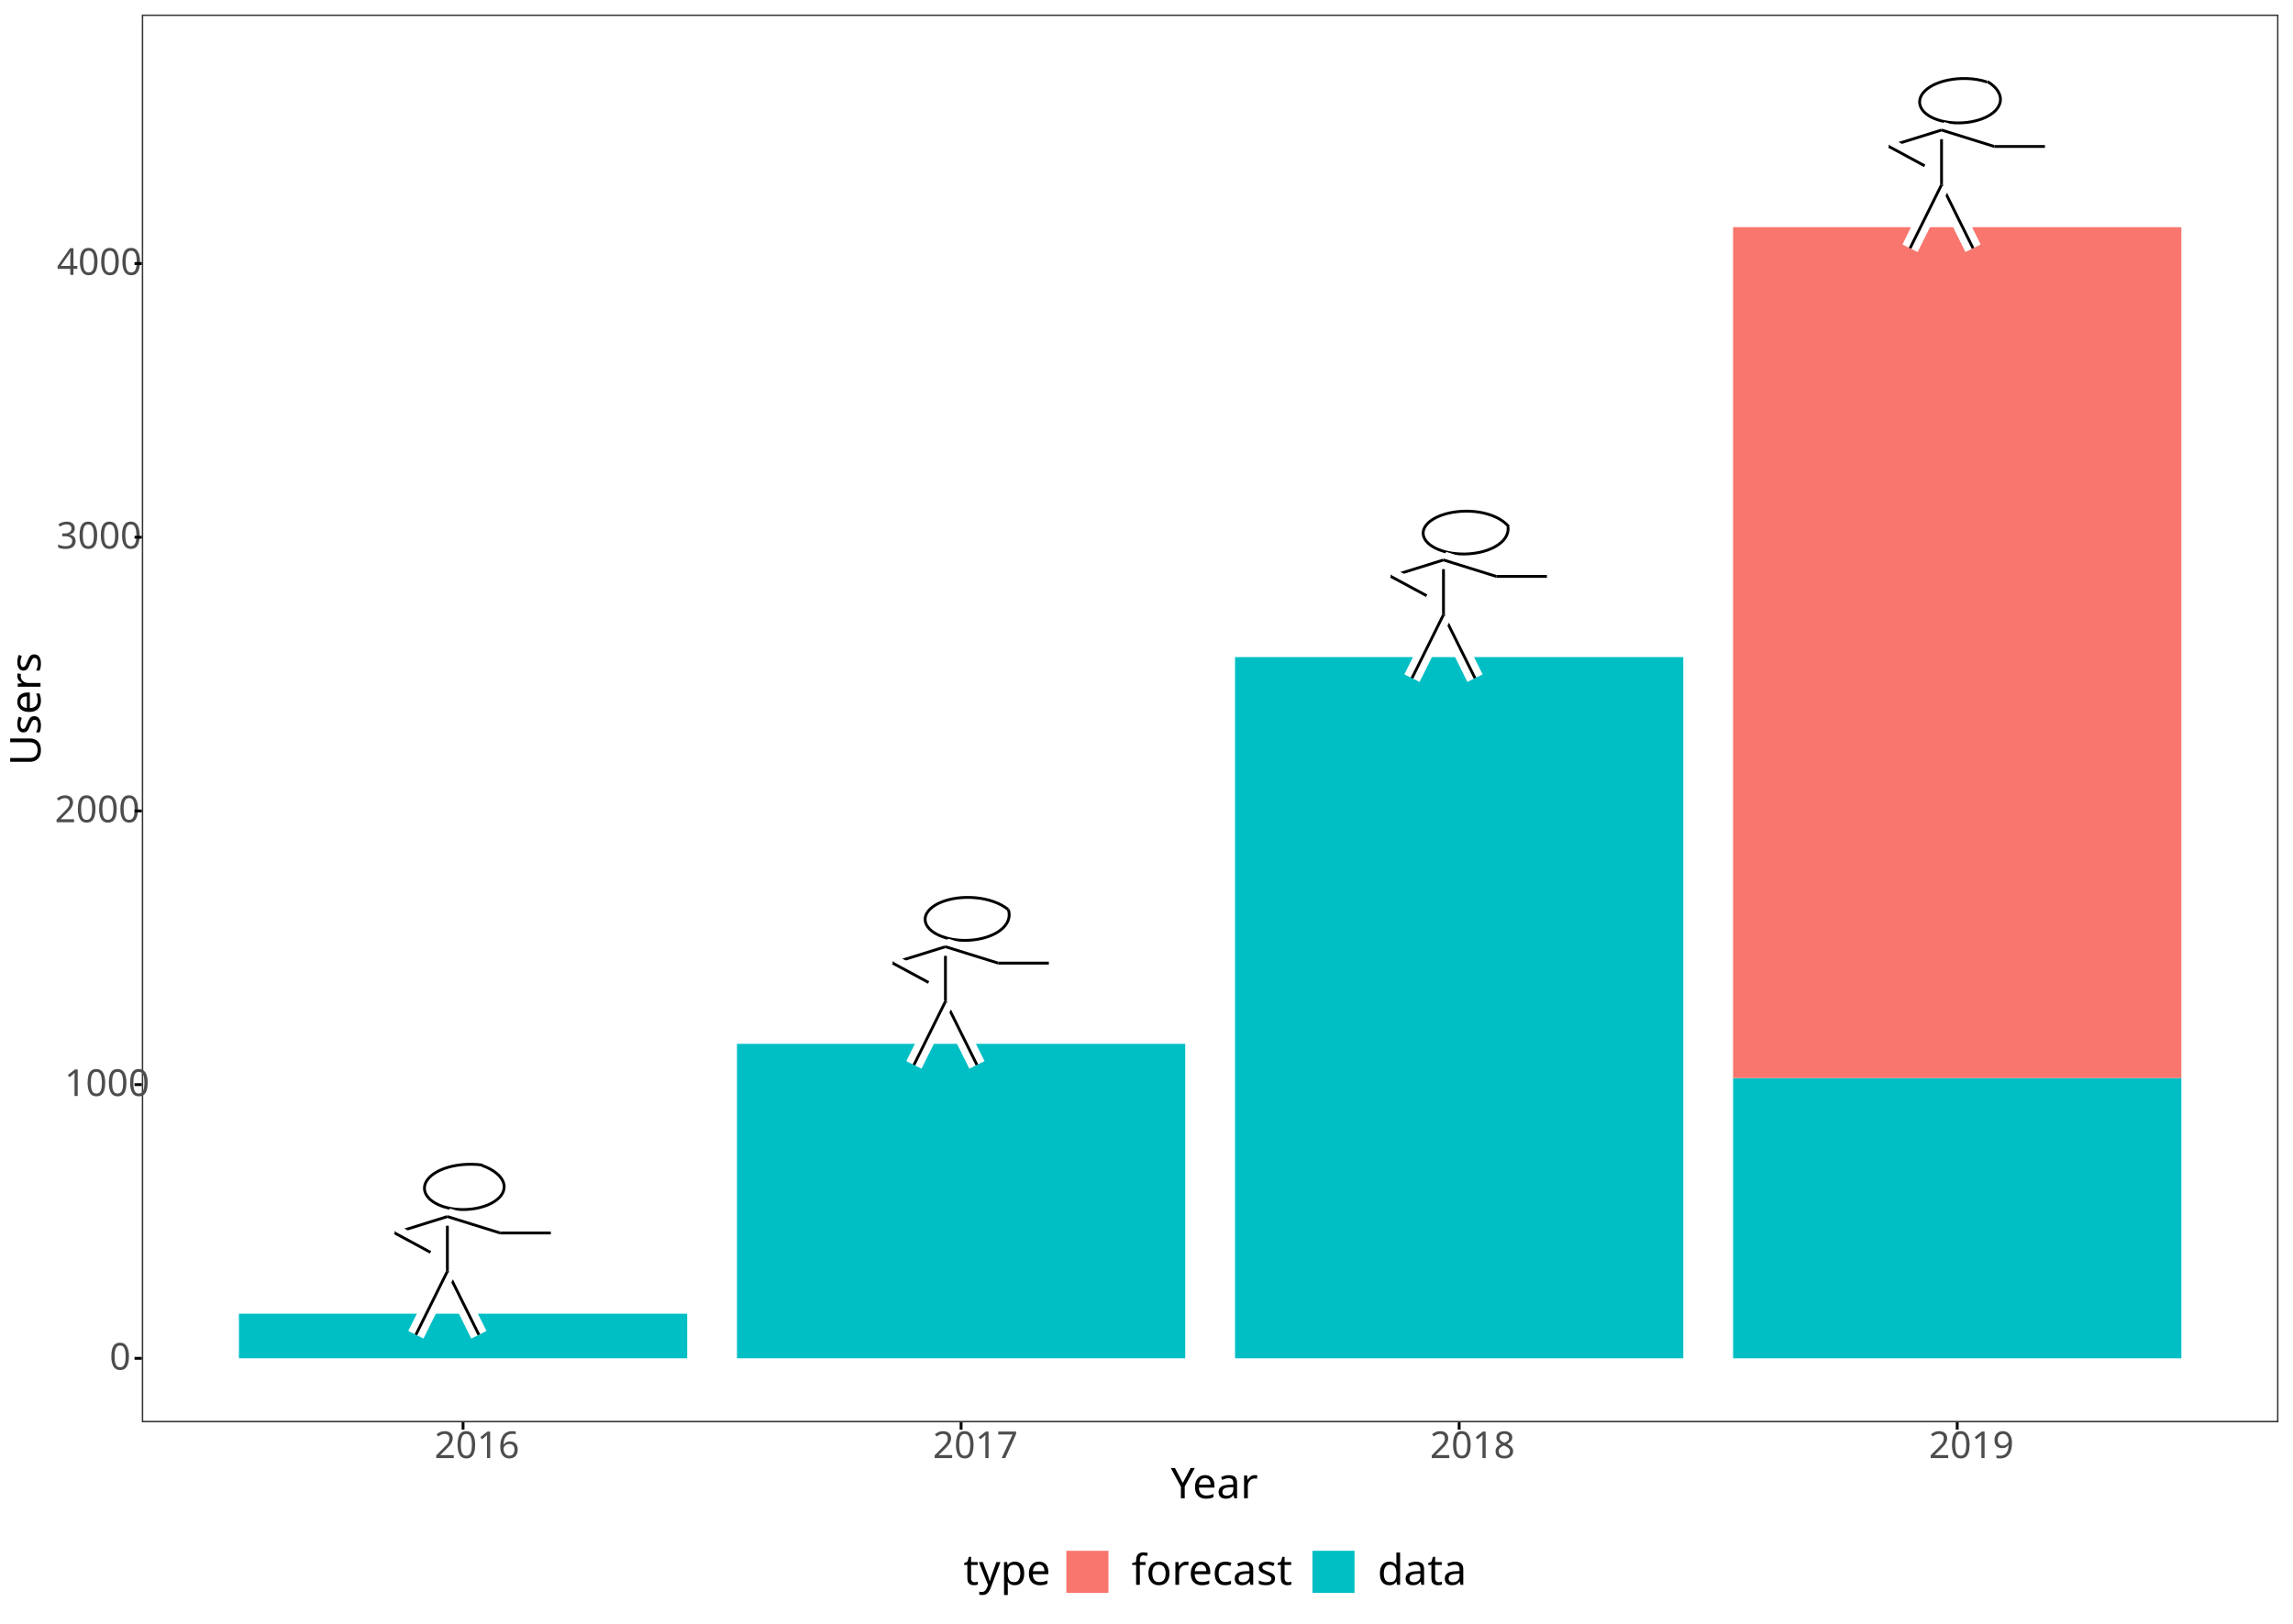
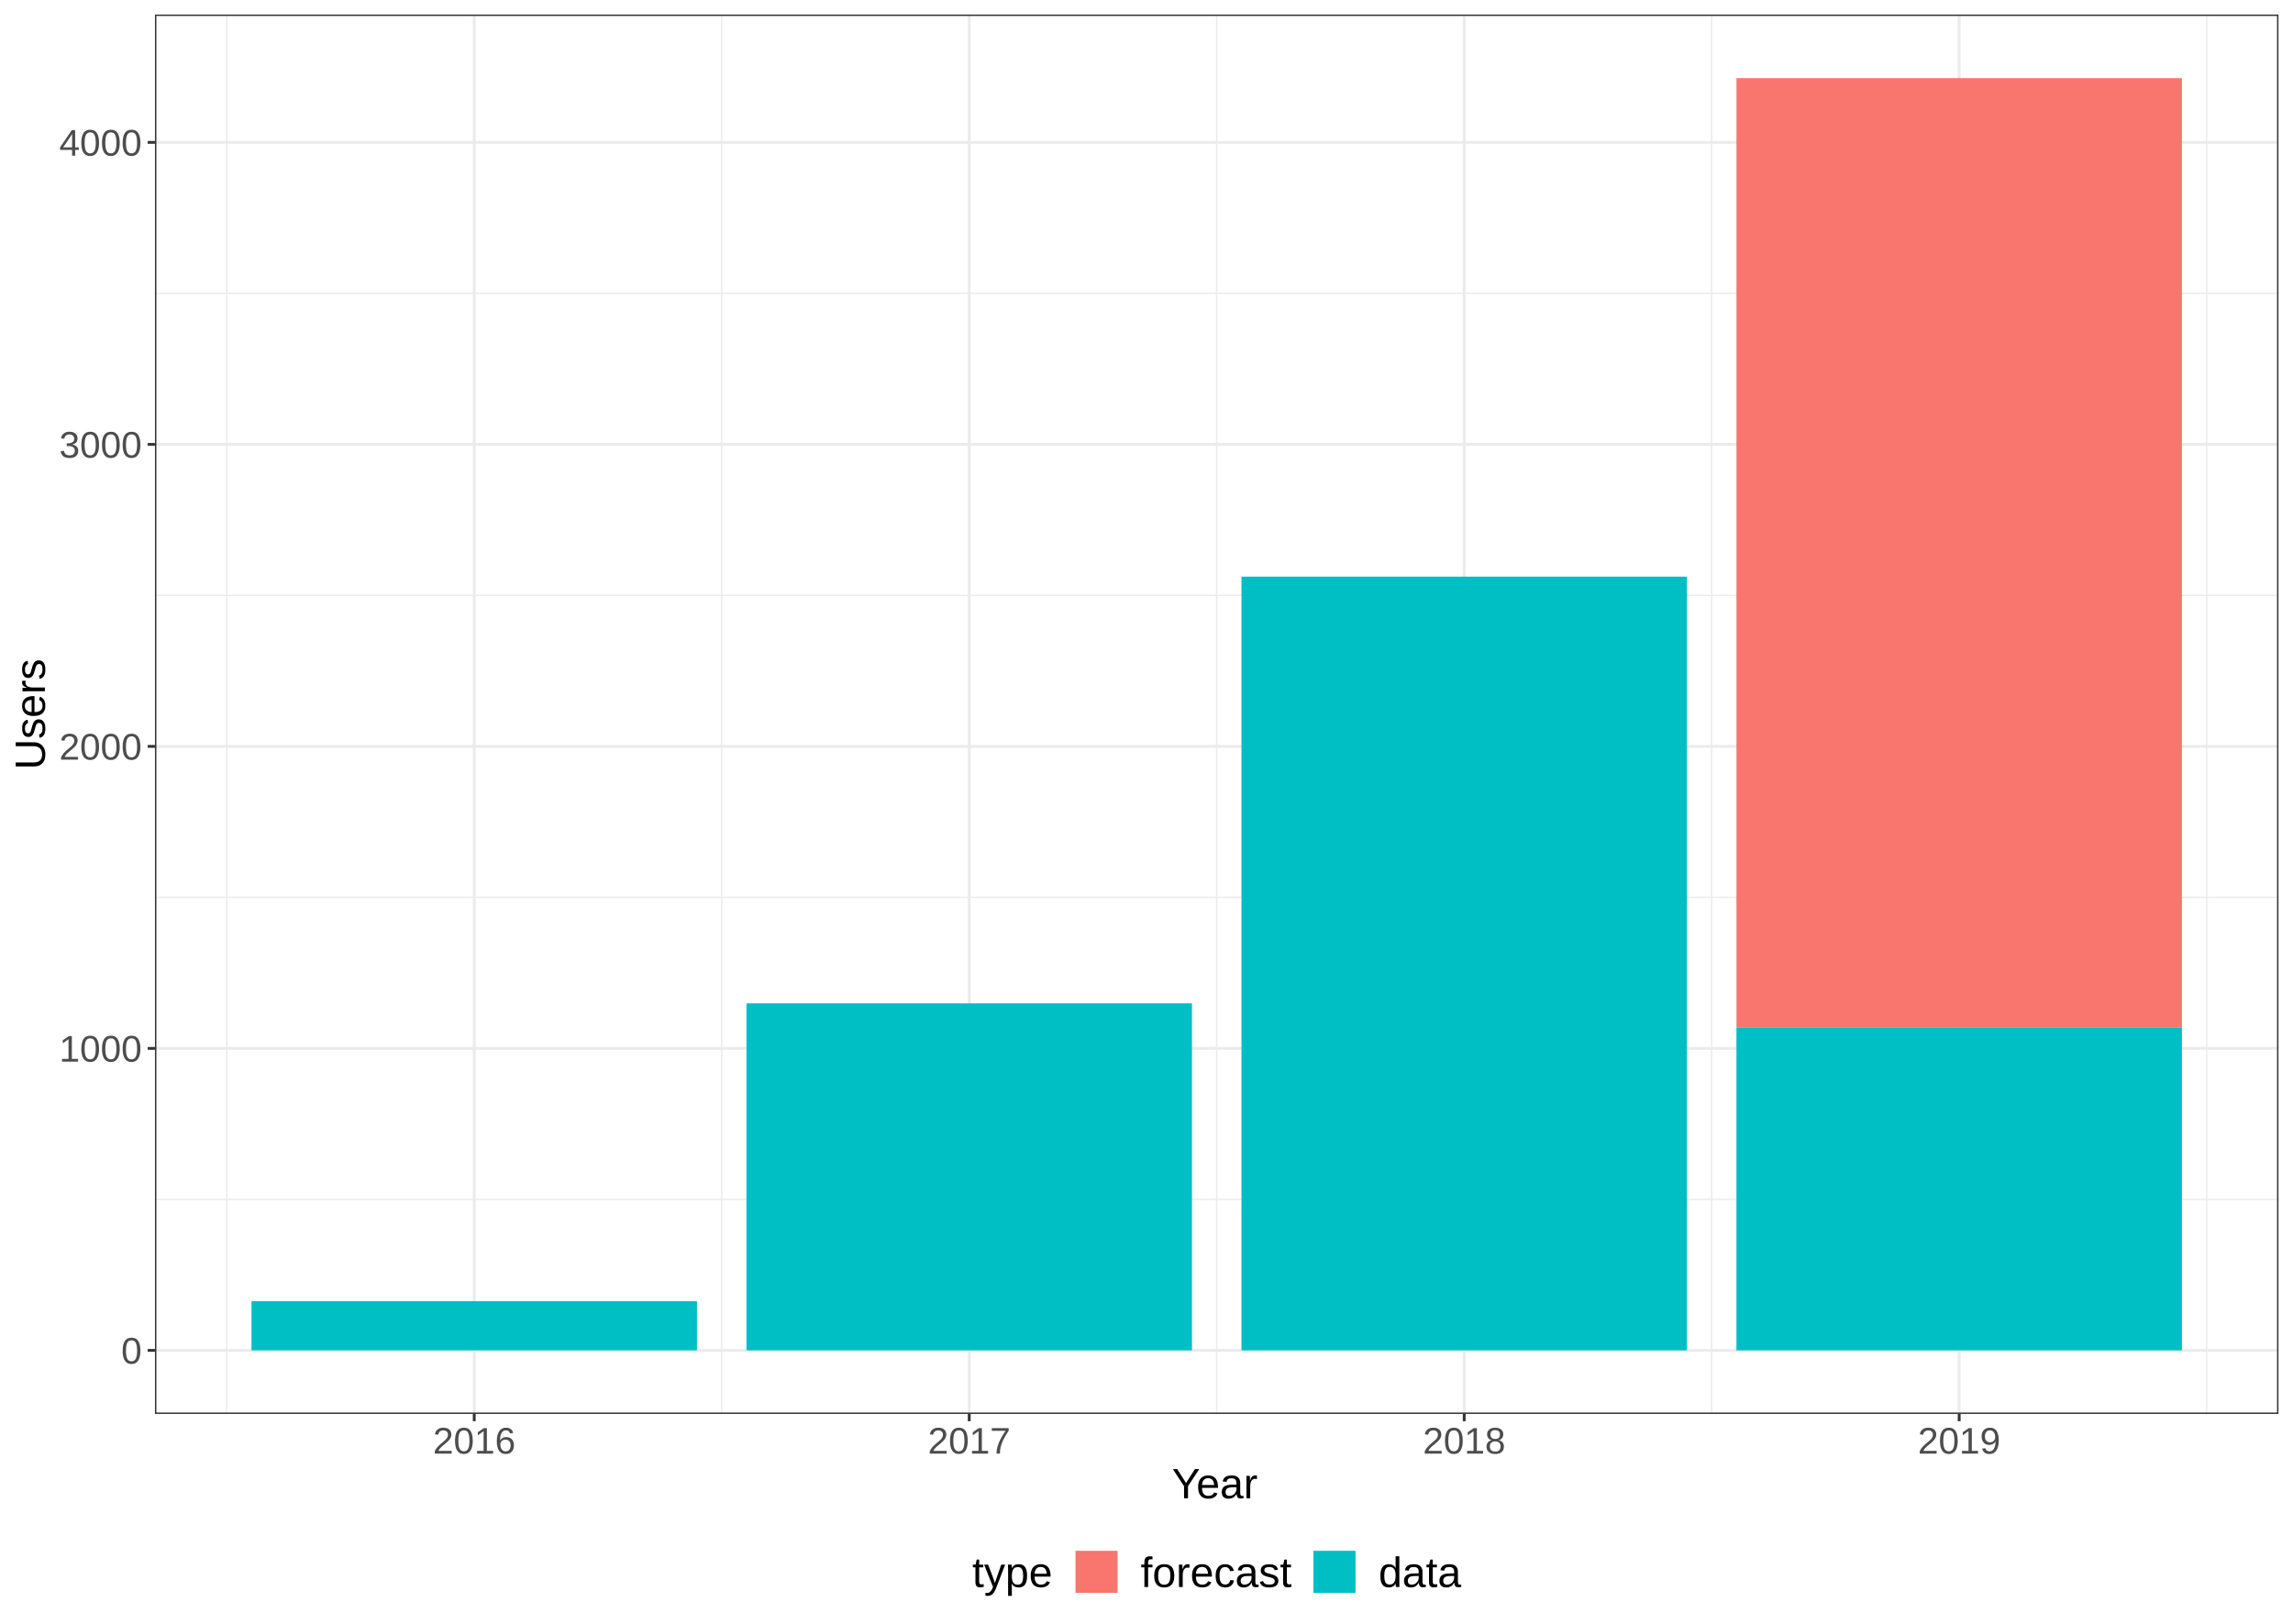
<svg xmlns="http://www.w3.org/2000/svg" viewBox="0 0 864.00 612.00">
  <defs>
    <style type="text/css">
    line, polyline, path, rect, circle {
      fill: none;
      stroke: #000000;
      stroke-linecap: round;
      stroke-linejoin: round;
      stroke-miterlimit: 10.00;
    }
  </style>
  </defs>
  <rect width="100%" height="100%" style="stroke: none; fill: #FFFFFF;" />
  <rect x="0.00" y="0.00" width="864.00" height="612.00" style="stroke-width: 1.07; stroke: #FFFFFF; fill: #FFFFFF;" />
  <defs>
-     <clipPath id="cpNTMuNDMxOHw4NTguNTIxfDUzNi4wNDN8NS40Nzk0NQ==">
-       <rect x="53.43" y="5.48" width="805.09" height="530.56" />
+     <clipPath id="cpNTguMzg4M3w4NTguNTIxfDUzMi45MDN8NS40Nzk0NQ==">
+       <rect x="58.39" y="5.48" width="800.13" height="527.42" />
    </clipPath>
  </defs>
-   <rect x="90.03" y="495.11" width="168.90" height="16.81" style="stroke-width: 1.07; stroke: none; stroke-linecap: butt; fill: #00BFC4;" clip-path="url(#cpNTMuNDMxOHw4NTguNTIxfDUzNi4wNDN8NS40Nzk0NQ==)" />
-   <rect x="277.69" y="393.40" width="168.90" height="118.52" style="stroke-width: 1.07; stroke: none; stroke-linecap: butt; fill: #00BFC4;" clip-path="url(#cpNTMuNDMxOHw4NTguNTIxfDUzNi4wNDN8NS40Nzk0NQ==)" />
-   <rect x="465.36" y="247.65" width="168.90" height="264.28" style="stroke-width: 1.07; stroke: none; stroke-linecap: butt; fill: #00BFC4;" clip-path="url(#cpNTMuNDMxOHw4NTguNTIxfDUzNi4wNDN8NS40Nzk0NQ==)" />
-   <rect x="653.03" y="406.30" width="168.90" height="105.63" style="stroke-width: 1.07; stroke: none; stroke-linecap: butt; fill: #00BFC4;" clip-path="url(#cpNTMuNDMxOHw4NTguNTIxfDUzNi4wNDN8NS40Nzk0NQ==)" />
-   <rect x="653.03" y="85.62" width="168.90" height="320.68" style="stroke-width: 1.07; stroke: none; stroke-linecap: butt; fill: #F8766D;" clip-path="url(#cpNTMuNDMxOHw4NTguNTIxfDUzNi4wNDN8NS40Nzk0NQ==)" />
-   <polyline points="181.81,439.09 179.80,438.88 177.81,438.79 175.86,438.82 173.95,438.95 172.13,439.19 170.38,439.53 168.75,439.95 167.22,440.46 165.82,441.04 164.56,441.68 163.44,442.38 162.46,443.13 161.65,443.91 160.99,444.72 160.48,445.56 160.14,446.41 159.96,447.26 159.94,448.11 160.07,448.95 160.35,449.76 160.78,450.55 161.35,451.31 162.04,452.03 162.87,452.70 163.80,453.31 164.85,453.87 165.98,454.37 167.20,454.80 168.49,455.16 169.84,455.45 171.24,455.66 172.67,455.79 174.13,455.85 175.59,455.83 177.05,455.73 178.48,455.56 179.89,455.31 181.26,454.98 182.56,454.58 183.80,454.12 184.96,453.59 186.02,452.99 186.98,452.34 187.82,451.63 188.54,450.88 189.12,450.08 189.56,449.25 189.84,448.39 189.97,447.51 189.92,446.61 189.71,445.70 189.32,444.80 188.75,443.90 188.00,443.02 187.07,442.17 185.97,441.36 184.70,440.60 183.27,439.89 181.68,439.26 " style="stroke-width: 6.40; stroke: #FFFFFF; stroke-linecap: butt;" clip-path="url(#cpNTMuNDMxOHw4NTguNTIxfDUzNi4wNDN8NS40Nzk0NQ==)" />
-   <polyline points="181.81,439.09 179.80,438.88 177.81,438.79 175.86,438.82 173.95,438.95 172.13,439.19 170.38,439.53 168.75,439.95 167.22,440.46 165.82,441.04 164.56,441.68 163.44,442.38 162.46,443.13 161.65,443.91 160.99,444.72 160.48,445.56 160.14,446.41 159.96,447.26 159.94,448.11 160.07,448.95 160.35,449.76 160.78,450.55 161.35,451.31 162.04,452.03 162.87,452.70 163.80,453.31 164.85,453.87 165.98,454.37 167.20,454.80 168.49,455.16 169.84,455.45 171.24,455.66 172.67,455.79 174.13,455.85 175.59,455.83 177.05,455.73 178.48,455.56 179.89,455.31 181.26,454.98 182.56,454.58 183.80,454.12 184.96,453.59 186.02,452.99 186.98,452.34 187.82,451.63 188.54,450.88 189.12,450.08 189.56,449.25 189.84,448.39 189.97,447.51 189.92,446.61 189.71,445.70 189.32,444.80 188.75,443.90 188.00,443.02 187.07,442.17 185.97,441.36 184.70,440.60 183.27,439.89 181.68,439.26 " style="stroke-width: 1.07; stroke-linecap: butt;" clip-path="url(#cpNTMuNDMxOHw4NTguNTIxfDUzNi4wNDN8NS40Nzk0NQ==)" />
-   <polyline points="379.87,342.78 378.66,341.89 377.32,341.09 375.85,340.38 374.29,339.77 372.65,339.26 370.96,338.85 369.23,338.54 367.47,338.34 365.72,338.23 363.99,338.22 362.28,338.30 360.63,338.47 359.03,338.73 357.52,339.07 356.09,339.48 354.75,339.97 353.53,340.51 352.43,341.12 351.46,341.77 350.62,342.46 349.92,343.19 349.36,343.95 348.95,344.72 348.69,345.51 348.59,346.30 348.63,347.09 348.81,347.87 349.15,348.64 349.62,349.38 350.22,350.09 350.96,350.77 351.81,351.40 352.78,351.99 353.86,352.52 355.03,352.99 356.28,353.41 357.61,353.75 359.00,354.03 360.44,354.23 361.92,354.36 363.43,354.41 364.96,354.38 366.48,354.26 367.99,354.07 369.48,353.79 370.92,353.44 372.31,353.00 373.64,352.48 374.88,351.89 376.02,351.23 377.06,350.49 377.97,349.69 378.75,348.83 379.38,347.92 379.85,346.95 380.15,345.94 380.27,344.91 380.20,343.84 379.94,342.76 " style="stroke-width: 6.40; stroke: #FFFFFF; stroke-linecap: butt;" clip-path="url(#cpNTMuNDMxOHw4NTguNTIxfDUzNi4wNDN8NS40Nzk0NQ==)" />
-   <polyline points="379.87,342.78 378.66,341.89 377.32,341.09 375.85,340.38 374.29,339.77 372.65,339.26 370.96,338.85 369.23,338.54 367.47,338.34 365.72,338.23 363.99,338.22 362.28,338.30 360.63,338.47 359.03,338.73 357.52,339.07 356.09,339.48 354.75,339.97 353.53,340.51 352.43,341.12 351.46,341.77 350.62,342.46 349.92,343.19 349.36,343.95 348.95,344.72 348.69,345.51 348.59,346.30 348.63,347.09 348.81,347.87 349.15,348.64 349.62,349.38 350.22,350.09 350.96,350.77 351.81,351.40 352.78,351.99 353.86,352.52 355.03,352.99 356.28,353.41 357.61,353.75 359.00,354.03 360.44,354.23 361.92,354.36 363.43,354.41 364.96,354.38 366.48,354.26 367.99,354.07 369.48,353.79 370.92,353.44 372.31,353.00 373.64,352.48 374.88,351.89 376.02,351.23 377.06,350.49 377.97,349.69 378.75,348.83 379.38,347.92 379.85,346.95 380.15,345.94 380.27,344.91 380.20,343.84 379.94,342.76 " style="stroke-width: 1.07; stroke-linecap: butt;" clip-path="url(#cpNTMuNDMxOHw4NTguNTIxfDUzNi4wNDN8NS40Nzk0NQ==)" />
-   <polyline points="568.52,198.54 567.61,197.54 566.53,196.62 565.30,195.79 563.95,195.05 562.49,194.40 560.93,193.86 559.31,193.41 557.64,193.07 555.94,192.83 554.23,192.69 552.52,192.64 550.83,192.69 549.17,192.83 547.56,193.05 546.02,193.35 544.56,193.72 543.18,194.17 541.90,194.68 540.74,195.24 539.69,195.86 538.77,196.52 537.99,197.22 537.34,197.96 536.84,198.71 536.49,199.48 536.29,200.27 536.24,201.05 536.34,201.84 536.59,202.61 536.98,203.36 537.52,204.09 538.18,204.78 538.98,205.44 539.89,206.05 540.92,206.61 542.06,207.12 543.28,207.57 544.59,207.95 545.98,208.27 547.42,208.51 548.91,208.68 550.44,208.77 551.99,208.79 553.55,208.72 555.10,208.57 556.64,208.33 558.14,208.02 559.60,207.62 560.99,207.14 562.31,206.58 563.53,205.94 564.64,205.23 565.63,204.45 566.49,203.60 567.19,202.69 567.72,201.72 568.08,200.71 568.25,199.66 568.23,198.58 " style="stroke-width: 6.40; stroke: #FFFFFF; stroke-linecap: butt;" clip-path="url(#cpNTMuNDMxOHw4NTguNTIxfDUzNi4wNDN8NS40Nzk0NQ==)" />
-   <polyline points="568.52,198.54 567.61,197.54 566.53,196.62 565.30,195.79 563.95,195.05 562.49,194.40 560.93,193.86 559.31,193.41 557.64,193.07 555.94,192.83 554.23,192.69 552.52,192.64 550.83,192.69 549.17,192.83 547.56,193.05 546.02,193.35 544.56,193.72 543.18,194.17 541.90,194.68 540.74,195.24 539.69,195.86 538.77,196.52 537.99,197.22 537.34,197.96 536.84,198.71 536.49,199.48 536.29,200.27 536.24,201.05 536.34,201.84 536.59,202.61 536.98,203.36 537.52,204.09 538.18,204.78 538.98,205.44 539.89,206.05 540.92,206.61 542.06,207.12 543.28,207.57 544.59,207.95 545.98,208.27 547.42,208.51 548.91,208.68 550.44,208.77 551.99,208.79 553.55,208.72 555.10,208.57 556.64,208.33 558.14,208.02 559.60,207.62 560.99,207.14 562.31,206.58 563.53,205.94 564.64,205.23 565.63,204.45 566.49,203.60 567.19,202.69 567.72,201.72 568.08,200.71 568.25,199.66 568.23,198.58 " style="stroke-width: 1.07; stroke-linecap: butt;" clip-path="url(#cpNTMuNDMxOHw4NTguNTIxfDUzNi4wNDN8NS40Nzk0NQ==)" />
-   <polyline points="748.69,30.90 746.88,30.37 745.02,29.99 743.12,29.73 741.22,29.61 739.34,29.60 737.49,29.69 735.71,29.89 734.00,30.19 732.39,30.57 730.88,31.04 729.48,31.58 728.22,32.18 727.08,32.85 726.09,33.56 725.25,34.31 724.55,35.10 724.01,35.91 723.62,36.74 723.39,37.57 723.31,38.41 723.38,39.23 723.60,40.04 723.97,40.83 724.47,41.58 725.11,42.30 725.87,42.97 726.76,43.60 727.75,44.17 728.84,44.68 730.03,45.12 731.29,45.51 732.62,45.82 734.00,46.06 735.42,46.22 736.88,46.31 738.35,46.32 739.82,46.26 741.29,46.12 742.73,45.90 744.14,45.60 745.50,45.24 746.80,44.80 748.02,44.29 749.16,43.71 750.19,43.08 751.12,42.38 751.93,41.63 752.60,40.82 753.13,39.98 753.51,39.09 753.72,38.18 753.77,37.24 753.64,36.28 753.32,35.32 752.82,34.36 752.13,33.41 751.25,32.49 750.17,31.59 748.90,30.74 " style="stroke-width: 6.40; stroke: #FFFFFF; stroke-linecap: butt;" clip-path="url(#cpNTMuNDMxOHw4NTguNTIxfDUzNi4wNDN8NS40Nzk0NQ==)" />
-   <polyline points="748.69,30.90 746.88,30.37 745.02,29.99 743.12,29.73 741.22,29.61 739.34,29.60 737.49,29.69 735.71,29.89 734.00,30.19 732.39,30.57 730.88,31.04 729.48,31.58 728.22,32.18 727.08,32.85 726.09,33.56 725.25,34.31 724.55,35.10 724.01,35.91 723.62,36.74 723.39,37.57 723.31,38.41 723.38,39.23 723.60,40.04 723.97,40.83 724.47,41.58 725.11,42.30 725.87,42.97 726.76,43.60 727.75,44.17 728.84,44.68 730.03,45.12 731.29,45.51 732.62,45.82 734.00,46.06 735.42,46.22 736.88,46.31 738.35,46.32 739.82,46.26 741.29,46.12 742.73,45.90 744.14,45.60 745.50,45.24 746.80,44.80 748.02,44.29 749.16,43.71 750.19,43.08 751.12,42.38 751.93,41.63 752.60,40.82 753.13,39.98 753.51,39.09 753.72,38.18 753.77,37.24 753.64,36.28 753.32,35.32 752.82,34.36 752.13,33.41 751.25,32.49 750.17,31.59 748.90,30.74 " style="stroke-width: 1.07; stroke-linecap: butt;" clip-path="url(#cpNTMuNDMxOHw4NTguNTIxfDUzNi4wNDN8NS40Nzk0NQ==)" />
-   <polyline points="168.57,458.50 168.57,479.14 " style="stroke-width: 6.40; stroke: #FFFFFF; stroke-linecap: butt;" clip-path="url(#cpNTMuNDMxOHw4NTguNTIxfDUzNi4wNDN8NS40Nzk0NQ==)" />
-   <polyline points="168.57,458.50 168.57,479.14 " style="stroke-width: 1.07; stroke-linecap: butt;" clip-path="url(#cpNTMuNDMxOHw4NTguNTIxfDUzNi4wNDN8NS40Nzk0NQ==)" />
-   <polyline points="356.24,356.80 356.24,377.43 " style="stroke-width: 6.40; stroke: #FFFFFF; stroke-linecap: butt;" clip-path="url(#cpNTMuNDMxOHw4NTguNTIxfDUzNi4wNDN8NS40Nzk0NQ==)" />
-   <polyline points="356.24,356.80 356.24,377.43 " style="stroke-width: 1.07; stroke-linecap: butt;" clip-path="url(#cpNTMuNDMxOHw4NTguNTIxfDUzNi4wNDN8NS40Nzk0NQ==)" />
-   <polyline points="543.90,211.04 543.90,231.67 " style="stroke-width: 6.40; stroke: #FFFFFF; stroke-linecap: butt;" clip-path="url(#cpNTMuNDMxOHw4NTguNTIxfDUzNi4wNDN8NS40Nzk0NQ==)" />
-   <polyline points="543.90,211.04 543.90,231.67 " style="stroke-width: 1.07; stroke-linecap: butt;" clip-path="url(#cpNTMuNDMxOHw4NTguNTIxfDUzNi4wNDN8NS40Nzk0NQ==)" />
-   <polyline points="731.57,49.01 731.57,69.64 " style="stroke-width: 6.40; stroke: #FFFFFF; stroke-linecap: butt;" clip-path="url(#cpNTMuNDMxOHw4NTguNTIxfDUzNi4wNDN8NS40Nzk0NQ==)" />
-   <polyline points="731.57,49.01 731.57,69.64 " style="stroke-width: 1.07; stroke-linecap: butt;" clip-path="url(#cpNTMuNDMxOHw4NTguNTIxfDUzNi4wNDN8NS40Nzk0NQ==)" />
-   <polyline points="168.57,458.50 188.43,464.69 " style="stroke-width: 6.40; stroke: #FFFFFF; stroke-linecap: butt;" clip-path="url(#cpNTMuNDMxOHw4NTguNTIxfDUzNi4wNDN8NS40Nzk0NQ==)" />
-   <polyline points="168.57,458.50 188.43,464.69 " style="stroke-width: 1.07; stroke-linecap: butt;" clip-path="url(#cpNTMuNDMxOHw4NTguNTIxfDUzNi4wNDN8NS40Nzk0NQ==)" />
-   <polyline points="356.24,356.80 376.10,362.98 " style="stroke-width: 6.40; stroke: #FFFFFF; stroke-linecap: butt;" clip-path="url(#cpNTMuNDMxOHw4NTguNTIxfDUzNi4wNDN8NS40Nzk0NQ==)" />
-   <polyline points="356.24,356.80 376.10,362.98 " style="stroke-width: 1.07; stroke-linecap: butt;" clip-path="url(#cpNTMuNDMxOHw4NTguNTIxfDUzNi4wNDN8NS40Nzk0NQ==)" />
-   <polyline points="543.90,211.04 563.77,217.23 " style="stroke-width: 6.40; stroke: #FFFFFF; stroke-linecap: butt;" clip-path="url(#cpNTMuNDMxOHw4NTguNTIxfDUzNi4wNDN8NS40Nzk0NQ==)" />
-   <polyline points="543.90,211.04 563.77,217.23 " style="stroke-width: 1.07; stroke-linecap: butt;" clip-path="url(#cpNTMuNDMxOHw4NTguNTIxfDUzNi4wNDN8NS40Nzk0NQ==)" />
-   <polyline points="731.57,49.01 751.43,55.20 " style="stroke-width: 6.40; stroke: #FFFFFF; stroke-linecap: butt;" clip-path="url(#cpNTMuNDMxOHw4NTguNTIxfDUzNi4wNDN8NS40Nzk0NQ==)" />
-   <polyline points="731.57,49.01 751.43,55.20 " style="stroke-width: 1.07; stroke-linecap: butt;" clip-path="url(#cpNTMuNDMxOHw4NTguNTIxfDUzNi4wNDN8NS40Nzk0NQ==)" />
-   <polyline points="188.43,464.69 207.55,464.69 " style="stroke-width: 6.40; stroke: #FFFFFF; stroke-linecap: butt;" clip-path="url(#cpNTMuNDMxOHw4NTguNTIxfDUzNi4wNDN8NS40Nzk0NQ==)" />
-   <polyline points="188.43,464.69 207.55,464.69 " style="stroke-width: 1.07; stroke-linecap: butt;" clip-path="url(#cpNTMuNDMxOHw4NTguNTIxfDUzNi4wNDN8NS40Nzk0NQ==)" />
-   <polyline points="376.10,362.98 395.21,362.98 " style="stroke-width: 6.40; stroke: #FFFFFF; stroke-linecap: butt;" clip-path="url(#cpNTMuNDMxOHw4NTguNTIxfDUzNi4wNDN8NS40Nzk0NQ==)" />
-   <polyline points="376.10,362.98 395.21,362.98 " style="stroke-width: 1.07; stroke-linecap: butt;" clip-path="url(#cpNTMuNDMxOHw4NTguNTIxfDUzNi4wNDN8NS40Nzk0NQ==)" />
-   <polyline points="563.77,217.23 582.88,217.23 " style="stroke-width: 6.40; stroke: #FFFFFF; stroke-linecap: butt;" clip-path="url(#cpNTMuNDMxOHw4NTguNTIxfDUzNi4wNDN8NS40Nzk0NQ==)" />
-   <polyline points="563.77,217.23 582.88,217.23 " style="stroke-width: 1.07; stroke-linecap: butt;" clip-path="url(#cpNTMuNDMxOHw4NTguNTIxfDUzNi4wNDN8NS40Nzk0NQ==)" />
-   <polyline points="751.43,55.20 770.54,55.20 " style="stroke-width: 6.40; stroke: #FFFFFF; stroke-linecap: butt;" clip-path="url(#cpNTMuNDMxOHw4NTguNTIxfDUzNi4wNDN8NS40Nzk0NQ==)" />
-   <polyline points="751.43,55.20 770.54,55.20 " style="stroke-width: 1.07; stroke-linecap: butt;" clip-path="url(#cpNTMuNDMxOHw4NTguNTIxfDUzNi4wNDN8NS40Nzk0NQ==)" />
-   <polyline points="168.57,458.50 148.71,464.69 " style="stroke-width: 6.40; stroke: #FFFFFF; stroke-linecap: butt;" clip-path="url(#cpNTMuNDMxOHw4NTguNTIxfDUzNi4wNDN8NS40Nzk0NQ==)" />
-   <polyline points="168.57,458.50 148.71,464.69 " style="stroke-width: 1.07; stroke-linecap: butt;" clip-path="url(#cpNTMuNDMxOHw4NTguNTIxfDUzNi4wNDN8NS40Nzk0NQ==)" />
-   <polyline points="356.24,356.80 336.37,362.98 " style="stroke-width: 6.40; stroke: #FFFFFF; stroke-linecap: butt;" clip-path="url(#cpNTMuNDMxOHw4NTguNTIxfDUzNi4wNDN8NS40Nzk0NQ==)" />
-   <polyline points="356.24,356.80 336.37,362.98 " style="stroke-width: 1.07; stroke-linecap: butt;" clip-path="url(#cpNTMuNDMxOHw4NTguNTIxfDUzNi4wNDN8NS40Nzk0NQ==)" />
-   <polyline points="543.90,211.04 524.04,217.23 " style="stroke-width: 6.40; stroke: #FFFFFF; stroke-linecap: butt;" clip-path="url(#cpNTMuNDMxOHw4NTguNTIxfDUzNi4wNDN8NS40Nzk0NQ==)" />
-   <polyline points="543.90,211.04 524.04,217.23 " style="stroke-width: 1.07; stroke-linecap: butt;" clip-path="url(#cpNTMuNDMxOHw4NTguNTIxfDUzNi4wNDN8NS40Nzk0NQ==)" />
-   <polyline points="731.57,49.01 711.71,55.20 " style="stroke-width: 6.40; stroke: #FFFFFF; stroke-linecap: butt;" clip-path="url(#cpNTMuNDMxOHw4NTguNTIxfDUzNi4wNDN8NS40Nzk0NQ==)" />
-   <polyline points="731.57,49.01 711.71,55.20 " style="stroke-width: 1.07; stroke-linecap: butt;" clip-path="url(#cpNTMuNDMxOHw4NTguNTIxfDUzNi4wNDN8NS40Nzk0NQ==)" />
-   <polyline points="148.71,464.69 162.22,471.99 " style="stroke-width: 6.40; stroke: #FFFFFF; stroke-linecap: butt;" clip-path="url(#cpNTMuNDMxOHw4NTguNTIxfDUzNi4wNDN8NS40Nzk0NQ==)" />
-   <polyline points="148.71,464.69 162.22,471.99 " style="stroke-width: 1.07; stroke-linecap: butt;" clip-path="url(#cpNTMuNDMxOHw4NTguNTIxfDUzNi4wNDN8NS40Nzk0NQ==)" />
-   <polyline points="336.37,362.98 349.89,370.28 " style="stroke-width: 6.40; stroke: #FFFFFF; stroke-linecap: butt;" clip-path="url(#cpNTMuNDMxOHw4NTguNTIxfDUzNi4wNDN8NS40Nzk0NQ==)" />
-   <polyline points="336.37,362.98 349.89,370.28 " style="stroke-width: 1.07; stroke-linecap: butt;" clip-path="url(#cpNTMuNDMxOHw4NTguNTIxfDUzNi4wNDN8NS40Nzk0NQ==)" />
-   <polyline points="524.04,217.23 537.56,224.52 " style="stroke-width: 6.40; stroke: #FFFFFF; stroke-linecap: butt;" clip-path="url(#cpNTMuNDMxOHw4NTguNTIxfDUzNi4wNDN8NS40Nzk0NQ==)" />
-   <polyline points="524.04,217.23 537.56,224.52 " style="stroke-width: 1.07; stroke-linecap: butt;" clip-path="url(#cpNTMuNDMxOHw4NTguNTIxfDUzNi4wNDN8NS40Nzk0NQ==)" />
-   <polyline points="711.71,55.20 725.22,62.50 " style="stroke-width: 6.40; stroke: #FFFFFF; stroke-linecap: butt;" clip-path="url(#cpNTMuNDMxOHw4NTguNTIxfDUzNi4wNDN8NS40Nzk0NQ==)" />
-   <polyline points="711.71,55.20 725.22,62.50 " style="stroke-width: 1.07; stroke-linecap: butt;" clip-path="url(#cpNTMuNDMxOHw4NTguNTIxfDUzNi4wNDN8NS40Nzk0NQ==)" />
-   <polyline points="168.57,479.14 180.44,503.05 " style="stroke-width: 6.40; stroke: #FFFFFF; stroke-linecap: butt;" clip-path="url(#cpNTMuNDMxOHw4NTguNTIxfDUzNi4wNDN8NS40Nzk0NQ==)" />
-   <polyline points="168.57,479.14 180.44,503.05 " style="stroke-width: 1.07; stroke-linecap: butt;" clip-path="url(#cpNTMuNDMxOHw4NTguNTIxfDUzNi4wNDN8NS40Nzk0NQ==)" />
-   <polyline points="356.24,377.43 368.11,401.34 " style="stroke-width: 6.40; stroke: #FFFFFF; stroke-linecap: butt;" clip-path="url(#cpNTMuNDMxOHw4NTguNTIxfDUzNi4wNDN8NS40Nzk0NQ==)" />
-   <polyline points="356.24,377.43 368.11,401.34 " style="stroke-width: 1.07; stroke-linecap: butt;" clip-path="url(#cpNTMuNDMxOHw4NTguNTIxfDUzNi4wNDN8NS40Nzk0NQ==)" />
-   <polyline points="543.90,231.67 555.78,255.58 " style="stroke-width: 6.40; stroke: #FFFFFF; stroke-linecap: butt;" clip-path="url(#cpNTMuNDMxOHw4NTguNTIxfDUzNi4wNDN8NS40Nzk0NQ==)" />
-   <polyline points="543.90,231.67 555.78,255.58 " style="stroke-width: 1.07; stroke-linecap: butt;" clip-path="url(#cpNTMuNDMxOHw4NTguNTIxfDUzNi4wNDN8NS40Nzk0NQ==)" />
-   <polyline points="731.57,69.64 743.44,93.56 " style="stroke-width: 6.40; stroke: #FFFFFF; stroke-linecap: butt;" clip-path="url(#cpNTMuNDMxOHw4NTguNTIxfDUzNi4wNDN8NS40Nzk0NQ==)" />
-   <polyline points="731.57,69.64 743.44,93.56 " style="stroke-width: 1.07; stroke-linecap: butt;" clip-path="url(#cpNTMuNDMxOHw4NTguNTIxfDUzNi4wNDN8NS40Nzk0NQ==)" />
-   <polyline points="168.57,479.14 156.70,503.05 " style="stroke-width: 6.40; stroke: #FFFFFF; stroke-linecap: butt;" clip-path="url(#cpNTMuNDMxOHw4NTguNTIxfDUzNi4wNDN8NS40Nzk0NQ==)" />
-   <polyline points="168.57,479.14 156.70,503.05 " style="stroke-width: 1.07; stroke-linecap: butt;" clip-path="url(#cpNTMuNDMxOHw4NTguNTIxfDUzNi4wNDN8NS40Nzk0NQ==)" />
-   <polyline points="356.24,377.43 344.37,401.34 " style="stroke-width: 6.40; stroke: #FFFFFF; stroke-linecap: butt;" clip-path="url(#cpNTMuNDMxOHw4NTguNTIxfDUzNi4wNDN8NS40Nzk0NQ==)" />
-   <polyline points="356.24,377.43 344.37,401.34 " style="stroke-width: 1.07; stroke-linecap: butt;" clip-path="url(#cpNTMuNDMxOHw4NTguNTIxfDUzNi4wNDN8NS40Nzk0NQ==)" />
-   <polyline points="543.90,231.67 532.03,255.58 " style="stroke-width: 6.40; stroke: #FFFFFF; stroke-linecap: butt;" clip-path="url(#cpNTMuNDMxOHw4NTguNTIxfDUzNi4wNDN8NS40Nzk0NQ==)" />
-   <polyline points="543.90,231.67 532.03,255.58 " style="stroke-width: 1.07; stroke-linecap: butt;" clip-path="url(#cpNTMuNDMxOHw4NTguNTIxfDUzNi4wNDN8NS40Nzk0NQ==)" />
-   <polyline points="731.57,69.64 719.70,93.56 " style="stroke-width: 6.40; stroke: #FFFFFF; stroke-linecap: butt;" clip-path="url(#cpNTMuNDMxOHw4NTguNTIxfDUzNi4wNDN8NS40Nzk0NQ==)" />
-   <polyline points="731.57,69.64 719.70,93.56 " style="stroke-width: 1.07; stroke-linecap: butt;" clip-path="url(#cpNTMuNDMxOHw4NTguNTIxfDUzNi4wNDN8NS40Nzk0NQ==)" />
-   <rect x="53.43" y="5.48" width="805.09" height="530.56" style="stroke-width: 1.07; stroke: #333333;" clip-path="url(#cpNTMuNDMxOHw4NTguNTIxfDUzNi4wNDN8NS40Nzk0NQ==)" />
+   <rect x="58.39" y="5.48" width="800.13" height="527.42" style="stroke-width: 1.07; stroke: none; fill: #FFFFFF;" clip-path="url(#cpNTguMzg4M3w4NTguNTIxfDUzMi45MDN8NS40Nzk0NQ==)" />
+   <polyline points="58.39,452.02 858.52,452.02 " style="stroke-width: 0.53; stroke: #EBEBEB; stroke-linecap: butt;" clip-path="url(#cpNTguMzg4M3w4NTguNTIxfDUzMi45MDN8NS40Nzk0NQ==)" />
+   <polyline points="58.39,338.20 858.52,338.20 " style="stroke-width: 0.53; stroke: #EBEBEB; stroke-linecap: butt;" clip-path="url(#cpNTguMzg4M3w4NTguNTIxfDUzMi45MDN8NS40Nzk0NQ==)" />
+   <polyline points="58.39,224.39 858.52,224.39 " style="stroke-width: 0.53; stroke: #EBEBEB; stroke-linecap: butt;" clip-path="url(#cpNTguMzg4M3w4NTguNTIxfDUzMi45MDN8NS40Nzk0NQ==)" />
+   <polyline points="58.39,110.57 858.52,110.57 " style="stroke-width: 0.53; stroke: #EBEBEB; stroke-linecap: butt;" clip-path="url(#cpNTguMzg4M3w4NTguNTIxfDUzMi45MDN8NS40Nzk0NQ==)" />
+   <polyline points="85.43,532.90 85.43,5.48 " style="stroke-width: 0.53; stroke: #EBEBEB; stroke-linecap: butt;" clip-path="url(#cpNTguMzg4M3w4NTguNTIxfDUzMi45MDN8NS40Nzk0NQ==)" />
+   <polyline points="271.94,532.90 271.94,5.48 " style="stroke-width: 0.53; stroke: #EBEBEB; stroke-linecap: butt;" clip-path="url(#cpNTguMzg4M3w4NTguNTIxfDUzMi45MDN8NS40Nzk0NQ==)" />
+   <polyline points="458.45,532.90 458.45,5.48 " style="stroke-width: 0.53; stroke: #EBEBEB; stroke-linecap: butt;" clip-path="url(#cpNTguMzg4M3w4NTguNTIxfDUzMi45MDN8NS40Nzk0NQ==)" />
+   <polyline points="644.97,532.90 644.97,5.48 " style="stroke-width: 0.53; stroke: #EBEBEB; stroke-linecap: butt;" clip-path="url(#cpNTguMzg4M3w4NTguNTIxfDUzMi45MDN8NS40Nzk0NQ==)" />
+   <polyline points="831.48,532.90 831.48,5.48 " style="stroke-width: 0.53; stroke: #EBEBEB; stroke-linecap: butt;" clip-path="url(#cpNTguMzg4M3w4NTguNTIxfDUzMi45MDN8NS40Nzk0NQ==)" />
+   <polyline points="58.39,508.93 858.52,508.93 " style="stroke-width: 1.07; stroke: #EBEBEB; stroke-linecap: butt;" clip-path="url(#cpNTguMzg4M3w4NTguNTIxfDUzMi45MDN8NS40Nzk0NQ==)" />
+   <polyline points="58.39,395.11 858.52,395.11 " style="stroke-width: 1.07; stroke: #EBEBEB; stroke-linecap: butt;" clip-path="url(#cpNTguMzg4M3w4NTguNTIxfDUzMi45MDN8NS40Nzk0NQ==)" />
+   <polyline points="58.39,281.30 858.52,281.30 " style="stroke-width: 1.07; stroke: #EBEBEB; stroke-linecap: butt;" clip-path="url(#cpNTguMzg4M3w4NTguNTIxfDUzMi45MDN8NS40Nzk0NQ==)" />
+   <polyline points="58.39,167.48 858.52,167.48 " style="stroke-width: 1.07; stroke: #EBEBEB; stroke-linecap: butt;" clip-path="url(#cpNTguMzg4M3w4NTguNTIxfDUzMi45MDN8NS40Nzk0NQ==)" />
+   <polyline points="58.39,53.66 858.52,53.66 " style="stroke-width: 1.07; stroke: #EBEBEB; stroke-linecap: butt;" clip-path="url(#cpNTguMzg4M3w4NTguNTIxfDUzMi45MDN8NS40Nzk0NQ==)" />
+   <polyline points="178.69,532.90 178.69,5.48 " style="stroke-width: 1.07; stroke: #EBEBEB; stroke-linecap: butt;" clip-path="url(#cpNTguMzg4M3w4NTguNTIxfDUzMi45MDN8NS40Nzk0NQ==)" />
+   <polyline points="365.20,532.90 365.20,5.48 " style="stroke-width: 1.07; stroke: #EBEBEB; stroke-linecap: butt;" clip-path="url(#cpNTguMzg4M3w4NTguNTIxfDUzMi45MDN8NS40Nzk0NQ==)" />
+   <polyline points="551.71,532.90 551.71,5.48 " style="stroke-width: 1.07; stroke: #EBEBEB; stroke-linecap: butt;" clip-path="url(#cpNTguMzg4M3w4NTguNTIxfDUzMi45MDN8NS40Nzk0NQ==)" />
+   <polyline points="738.22,532.90 738.22,5.48 " style="stroke-width: 1.07; stroke: #EBEBEB; stroke-linecap: butt;" clip-path="url(#cpNTguMzg4M3w4NTguNTIxfDUzMi45MDN8NS40Nzk0NQ==)" />
+   <rect x="94.76" y="490.38" width="167.86" height="18.55" style="stroke-width: 1.07; stroke: none; stroke-linecap: butt; fill: #00BFC4;" clip-path="url(#cpNTguMzg4M3w4NTguNTIxfDUzMi45MDN8NS40Nzk0NQ==)" />
+   <rect x="281.27" y="378.15" width="167.86" height="130.78" style="stroke-width: 1.07; stroke: none; stroke-linecap: butt; fill: #00BFC4;" clip-path="url(#cpNTguMzg4M3w4NTguNTIxfDUzMi45MDN8NS40Nzk0NQ==)" />
+   <rect x="467.78" y="217.33" width="167.86" height="291.60" style="stroke-width: 1.07; stroke: none; stroke-linecap: butt; fill: #00BFC4;" clip-path="url(#cpNTguMzg4M3w4NTguNTIxfDUzMi45MDN8NS40Nzk0NQ==)" />
+   <rect x="654.29" y="387.37" width="167.86" height="121.56" style="stroke-width: 1.07; stroke: none; stroke-linecap: butt; fill: #00BFC4;" clip-path="url(#cpNTguMzg4M3w4NTguNTIxfDUzMi45MDN8NS40Nzk0NQ==)" />
+   <rect x="654.29" y="29.45" width="167.86" height="357.92" style="stroke-width: 1.07; stroke: none; stroke-linecap: butt; fill: #F8766D;" clip-path="url(#cpNTguMzg4M3w4NTguNTIxfDUzMi45MDN8NS40Nzk0NQ==)" />
+   <rect x="58.39" y="5.48" width="800.13" height="527.42" style="stroke-width: 1.07; stroke: #333333;" clip-path="url(#cpNTguMzg4M3w4NTguNTIxfDUzMi45MDN8NS40Nzk0NQ==)" />
  <defs>
    <clipPath id="cpMHw4NjR8NjEyfDA=">
      <rect x="0.00" y="0.00" width="864.00" height="612.00" />
    </clipPath>
  </defs>
  <g clip-path="url(#cpMHw4NjR8NjEyfDA=)">
-     <text x="41.26" y="516.20" style="font-size: 14.00px; fill: #4D4D4D; font-family: xkcd;" textLength="7.24px" lengthAdjust="spacingAndGlyphs">0</text>
+     <text x="45.67" y="513.94" style="font-size: 14.00px; fill: #4D4D4D; font-family: Arial;" textLength="7.79px" lengthAdjust="spacingAndGlyphs">0</text>
  </g>
  <g clip-path="url(#cpMHw4NjR8NjEyfDA=)">
-     <text x="24.31" y="413.05" style="font-size: 14.00px; fill: #4D4D4D; font-family: xkcd;" textLength="24.19px" lengthAdjust="spacingAndGlyphs">1000</text>
+     <text x="22.31" y="400.12" style="font-size: 14.00px; fill: #4D4D4D; font-family: Arial;" textLength="31.14px" lengthAdjust="spacingAndGlyphs">1000</text>
  </g>
  <g clip-path="url(#cpMHw4NjR8NjEyfDA=)">
-     <text x="20.64" y="309.89" style="font-size: 14.00px; fill: #4D4D4D; font-family: xkcd;" textLength="27.86px" lengthAdjust="spacingAndGlyphs">2000</text>
+     <text x="22.31" y="286.30" style="font-size: 14.00px; fill: #4D4D4D; font-family: Arial;" textLength="31.14px" lengthAdjust="spacingAndGlyphs">2000</text>
  </g>
  <g clip-path="url(#cpMHw4NjR8NjEyfDA=)">
-     <text x="21.28" y="206.74" style="font-size: 14.00px; fill: #4D4D4D; font-family: xkcd;" textLength="27.22px" lengthAdjust="spacingAndGlyphs">3000</text>
+     <text x="22.31" y="172.49" style="font-size: 14.00px; fill: #4D4D4D; font-family: Arial;" textLength="31.14px" lengthAdjust="spacingAndGlyphs">3000</text>
  </g>
  <g clip-path="url(#cpMHw4NjR8NjEyfDA=)">
-     <text x="21.41" y="103.59" style="font-size: 14.00px; fill: #4D4D4D; font-family: xkcd;" textLength="27.09px" lengthAdjust="spacingAndGlyphs">4000</text>
+     <text x="22.31" y="58.67" style="font-size: 14.00px; fill: #4D4D4D; font-family: Arial;" textLength="31.14px" lengthAdjust="spacingAndGlyphs">4000</text>
  </g>
-   <polyline points="50.69,511.93 53.43,511.93 " style="stroke-width: 1.07; stroke-linecap: butt;" clip-path="url(#cpMHw4NjR8NjEyfDA=)" />
-   <polyline points="50.69,408.77 53.43,408.77 " style="stroke-width: 1.07; stroke-linecap: butt;" clip-path="url(#cpMHw4NjR8NjEyfDA=)" />
-   <polyline points="50.69,305.62 53.43,305.62 " style="stroke-width: 1.07; stroke-linecap: butt;" clip-path="url(#cpMHw4NjR8NjEyfDA=)" />
-   <polyline points="50.69,202.47 53.43,202.47 " style="stroke-width: 1.07; stroke-linecap: butt;" clip-path="url(#cpMHw4NjR8NjEyfDA=)" />
-   <polyline points="50.69,99.31 53.43,99.31 " style="stroke-width: 1.07; stroke-linecap: butt;" clip-path="url(#cpMHw4NjR8NjEyfDA=)" />
-   <polyline points="174.48,538.78 174.48,536.04 " style="stroke-width: 1.07; stroke-linecap: butt;" clip-path="url(#cpMHw4NjR8NjEyfDA=)" />
-   <polyline points="362.14,538.78 362.14,536.04 " style="stroke-width: 1.07; stroke-linecap: butt;" clip-path="url(#cpMHw4NjR8NjEyfDA=)" />
-   <polyline points="549.81,538.78 549.81,536.04 " style="stroke-width: 1.07; stroke-linecap: butt;" clip-path="url(#cpMHw4NjR8NjEyfDA=)" />
-   <polyline points="737.48,538.78 737.48,536.04 " style="stroke-width: 1.07; stroke-linecap: butt;" clip-path="url(#cpMHw4NjR8NjEyfDA=)" />
+   <polyline points="55.65,508.93 58.39,508.93 " style="stroke-width: 1.07; stroke: #333333; stroke-linecap: butt;" clip-path="url(#cpMHw4NjR8NjEyfDA=)" />
+   <polyline points="55.65,395.11 58.39,395.11 " style="stroke-width: 1.07; stroke: #333333; stroke-linecap: butt;" clip-path="url(#cpMHw4NjR8NjEyfDA=)" />
+   <polyline points="55.65,281.30 58.39,281.30 " style="stroke-width: 1.07; stroke: #333333; stroke-linecap: butt;" clip-path="url(#cpMHw4NjR8NjEyfDA=)" />
+   <polyline points="55.65,167.48 58.39,167.48 " style="stroke-width: 1.07; stroke: #333333; stroke-linecap: butt;" clip-path="url(#cpMHw4NjR8NjEyfDA=)" />
+   <polyline points="55.65,53.66 58.39,53.66 " style="stroke-width: 1.07; stroke: #333333; stroke-linecap: butt;" clip-path="url(#cpMHw4NjR8NjEyfDA=)" />
+   <polyline points="178.69,535.64 178.69,532.90 " style="stroke-width: 1.07; stroke: #333333; stroke-linecap: butt;" clip-path="url(#cpMHw4NjR8NjEyfDA=)" />
+   <polyline points="365.20,535.64 365.20,532.90 " style="stroke-width: 1.07; stroke: #333333; stroke-linecap: butt;" clip-path="url(#cpMHw4NjR8NjEyfDA=)" />
+   <polyline points="551.71,535.64 551.71,532.90 " style="stroke-width: 1.07; stroke: #333333; stroke-linecap: butt;" clip-path="url(#cpMHw4NjR8NjEyfDA=)" />
+   <polyline points="738.22,535.64 738.22,532.90 " style="stroke-width: 1.07; stroke: #333333; stroke-linecap: butt;" clip-path="url(#cpMHw4NjR8NjEyfDA=)" />
  <g clip-path="url(#cpMHw4NjR8NjEyfDA=)">
-     <text x="163.71" y="549.52" style="font-size: 14.00px; fill: #4D4D4D; font-family: xkcd;" textLength="21.53px" lengthAdjust="spacingAndGlyphs">2016</text>
+     <text x="163.12" y="547.85" style="font-size: 14.00px; fill: #4D4D4D; font-family: Arial;" textLength="31.14px" lengthAdjust="spacingAndGlyphs">2016</text>
  </g>
  <g clip-path="url(#cpMHw4NjR8NjEyfDA=)">
-     <text x="351.50" y="549.52" style="font-size: 14.00px; fill: #4D4D4D; font-family: xkcd;" textLength="21.29px" lengthAdjust="spacingAndGlyphs">2017</text>
+     <text x="349.63" y="547.85" style="font-size: 14.00px; fill: #4D4D4D; font-family: Arial;" textLength="31.14px" lengthAdjust="spacingAndGlyphs">2017</text>
  </g>
  <g clip-path="url(#cpMHw4NjR8NjEyfDA=)">
-     <text x="538.81" y="549.52" style="font-size: 14.00px; fill: #4D4D4D; font-family: xkcd;" textLength="21.99px" lengthAdjust="spacingAndGlyphs">2018</text>
+     <text x="536.14" y="547.85" style="font-size: 14.00px; fill: #4D4D4D; font-family: Arial;" textLength="31.14px" lengthAdjust="spacingAndGlyphs">2018</text>
  </g>
  <g clip-path="url(#cpMHw4NjR8NjEyfDA=)">
-     <text x="726.80" y="549.52" style="font-size: 14.00px; fill: #4D4D4D; font-family: xkcd;" textLength="21.35px" lengthAdjust="spacingAndGlyphs">2019</text>
+     <text x="722.65" y="547.85" style="font-size: 14.00px; fill: #4D4D4D; font-family: Arial;" textLength="31.14px" lengthAdjust="spacingAndGlyphs">2019</text>
  </g>
  <g clip-path="url(#cpMHw4NjR8NjEyfDA=)">
-     <text x="441.15" y="564.68" style="font-size: 16.00px; font-family: xkcd;" textLength="29.65px" lengthAdjust="spacingAndGlyphs">Year</text>
+     <text x="441.56" y="564.68" style="font-size: 16.00px; font-family: Arial;" textLength="33.80px" lengthAdjust="spacingAndGlyphs">Year</text>
  </g>
  <g clip-path="url(#cpMHw4NjR8NjEyfDA=)">
-     <text transform="translate(15.26,288.55) rotate(-90)" style="font-size: 16.00px; font-family: xkcd;" textLength="35.57px" lengthAdjust="spacingAndGlyphs">Users</text>
+     <text transform="translate(16.93,290.08) rotate(-90)" style="font-size: 16.00px; font-family: Arial;" textLength="41.78px" lengthAdjust="spacingAndGlyphs">Users</text>
  </g>
-   <rect x="357.55" y="578.28" width="196.86" height="28.24" style="stroke-width: 1.07; stroke: none; fill: #FFFFFF;" clip-path="url(#cpMHw4NjR8NjEyfDA=)" />
+   <rect x="360.85" y="578.28" width="195.21" height="28.24" style="stroke-width: 1.07; stroke: none; fill: #FFFFFF;" clip-path="url(#cpMHw4NjR8NjEyfDA=)" />
  <g clip-path="url(#cpMHw4NjR8NjEyfDA=)">
-     <text x="363.03" y="597.29" style="font-size: 16.00px; font-family: xkcd;" textLength="30.10px" lengthAdjust="spacingAndGlyphs">type</text>
+     <text x="366.33" y="598.13" style="font-size: 16.00px; font-family: Arial;" textLength="30.24px" lengthAdjust="spacingAndGlyphs">type</text>
  </g>
-   <rect x="401.80" y="584.47" width="15.86" height="15.86" style="stroke-width: 1.07; stroke: none; stroke-linejoin: miter; fill: #F8766D;" clip-path="url(#cpMHw4NjR8NjEyfDA=)" />
-   <rect x="494.53" y="584.47" width="15.86" height="15.86" style="stroke-width: 1.07; stroke: none; stroke-linejoin: miter; fill: #00BFC4;" clip-path="url(#cpMHw4NjR8NjEyfDA=)" />
+   <rect x="404.54" y="583.76" width="17.28" height="17.28" style="stroke-width: 1.07; stroke: none; fill: #FFFFFF;" clip-path="url(#cpMHw4NjR8NjEyfDA=)" />
+   <rect x="405.25" y="584.47" width="15.86" height="15.86" style="stroke-width: 1.07; stroke: none; stroke-linejoin: miter; fill: #F8766D;" clip-path="url(#cpMHw4NjR8NjEyfDA=)" />
+   <rect x="494.19" y="583.76" width="17.28" height="17.28" style="stroke-width: 1.07; stroke: none; fill: #FFFFFF;" clip-path="url(#cpMHw4NjR8NjEyfDA=)" />
+   <rect x="494.90" y="584.47" width="15.86" height="15.86" style="stroke-width: 1.07; stroke: none; stroke-linejoin: miter; fill: #00BFC4;" clip-path="url(#cpMHw4NjR8NjEyfDA=)" />
  <g clip-path="url(#cpMHw4NjR8NjEyfDA=)">
-     <text x="426.34" y="597.29" style="font-size: 16.00px; font-family: xkcd;" textLength="59.50px" lengthAdjust="spacingAndGlyphs">forecast</text>
+     <text x="429.79" y="598.13" style="font-size: 16.00px; font-family: Arial;" textLength="56.91px" lengthAdjust="spacingAndGlyphs">forecast</text>
  </g>
  <g clip-path="url(#cpMHw4NjR8NjEyfDA=)">
-     <text x="519.07" y="597.29" style="font-size: 16.00px; font-family: xkcd;" textLength="29.86px" lengthAdjust="spacingAndGlyphs">data</text>
+     <text x="519.44" y="598.13" style="font-size: 16.00px; font-family: Arial;" textLength="31.14px" lengthAdjust="spacingAndGlyphs">data</text>
  </g>
</svg>
